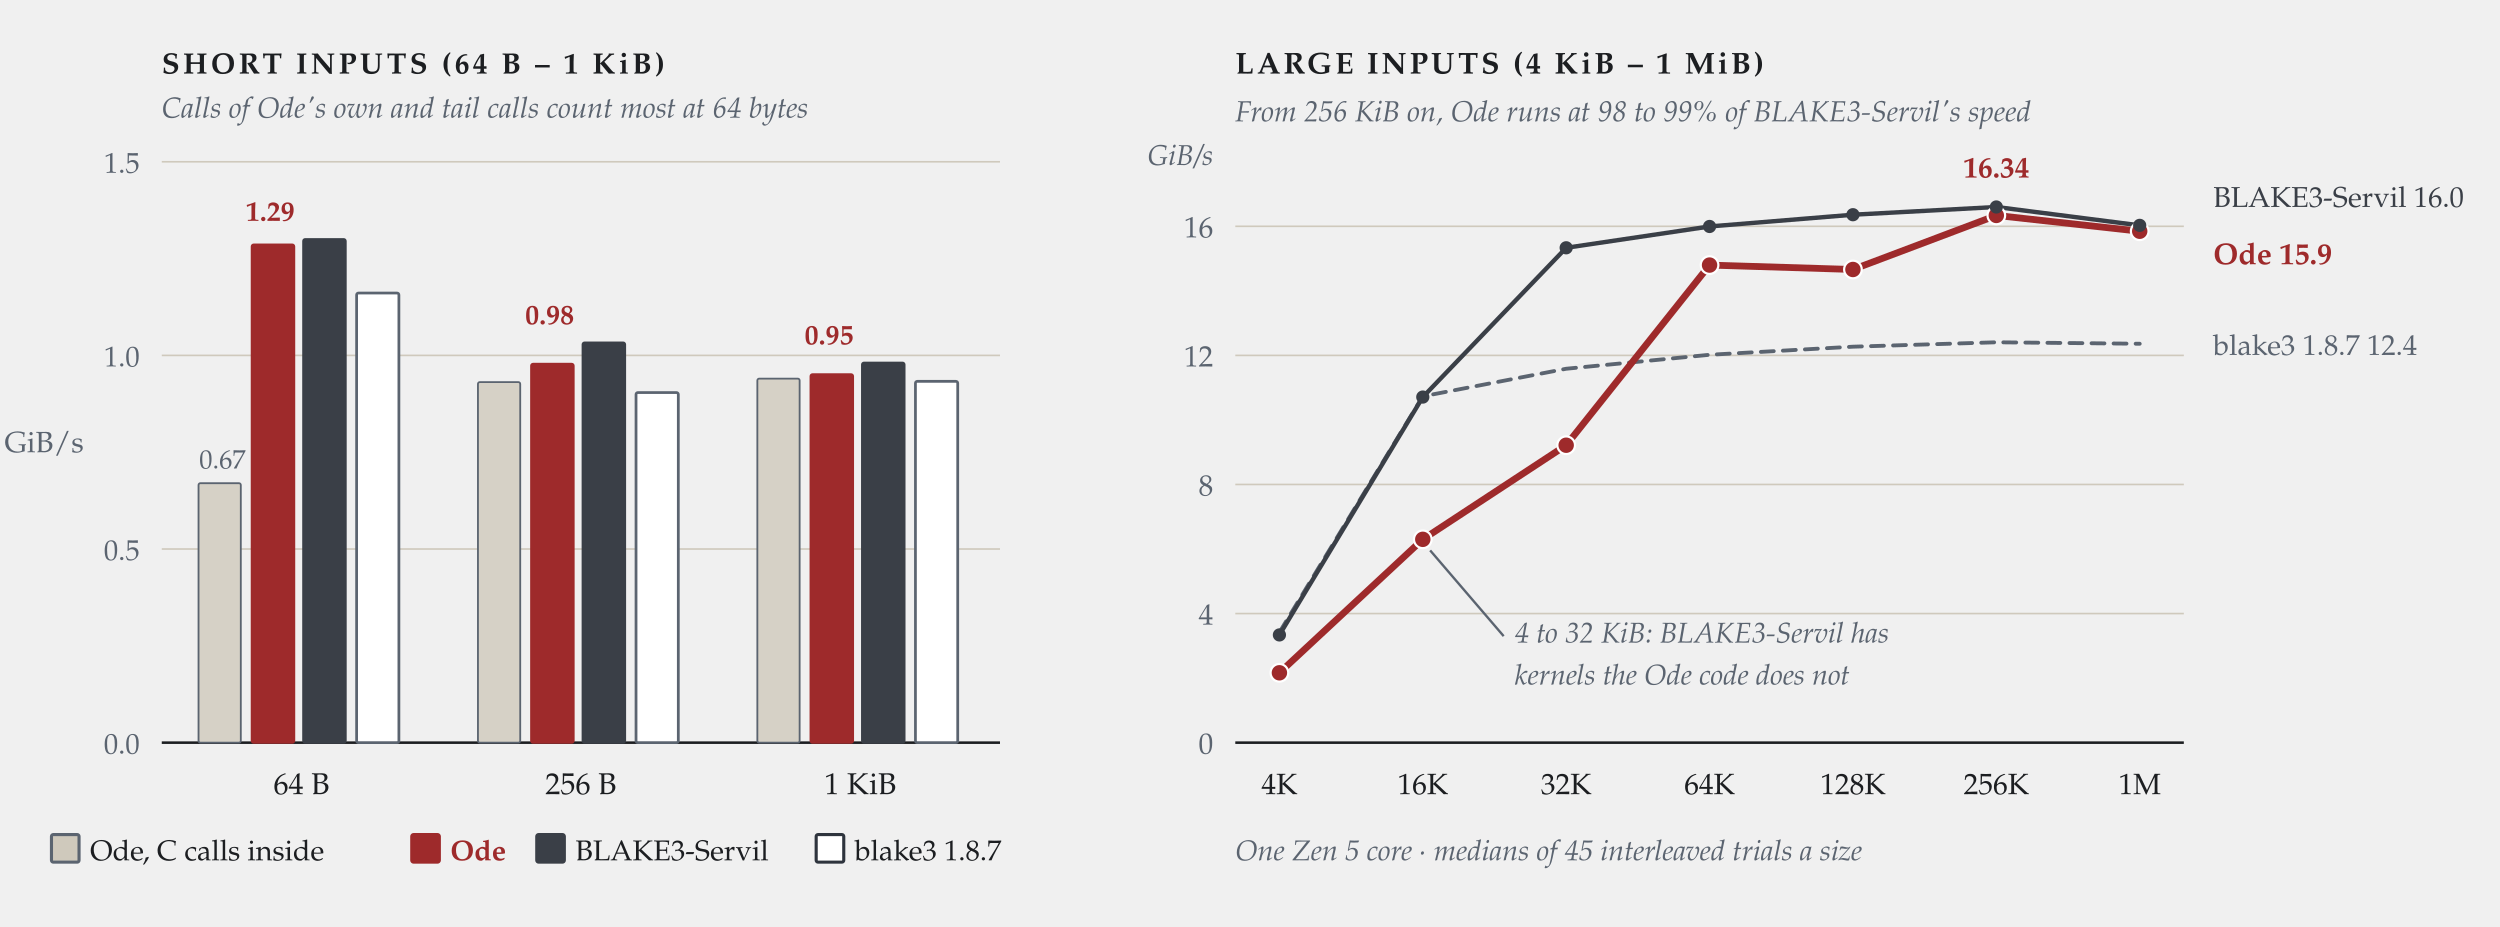
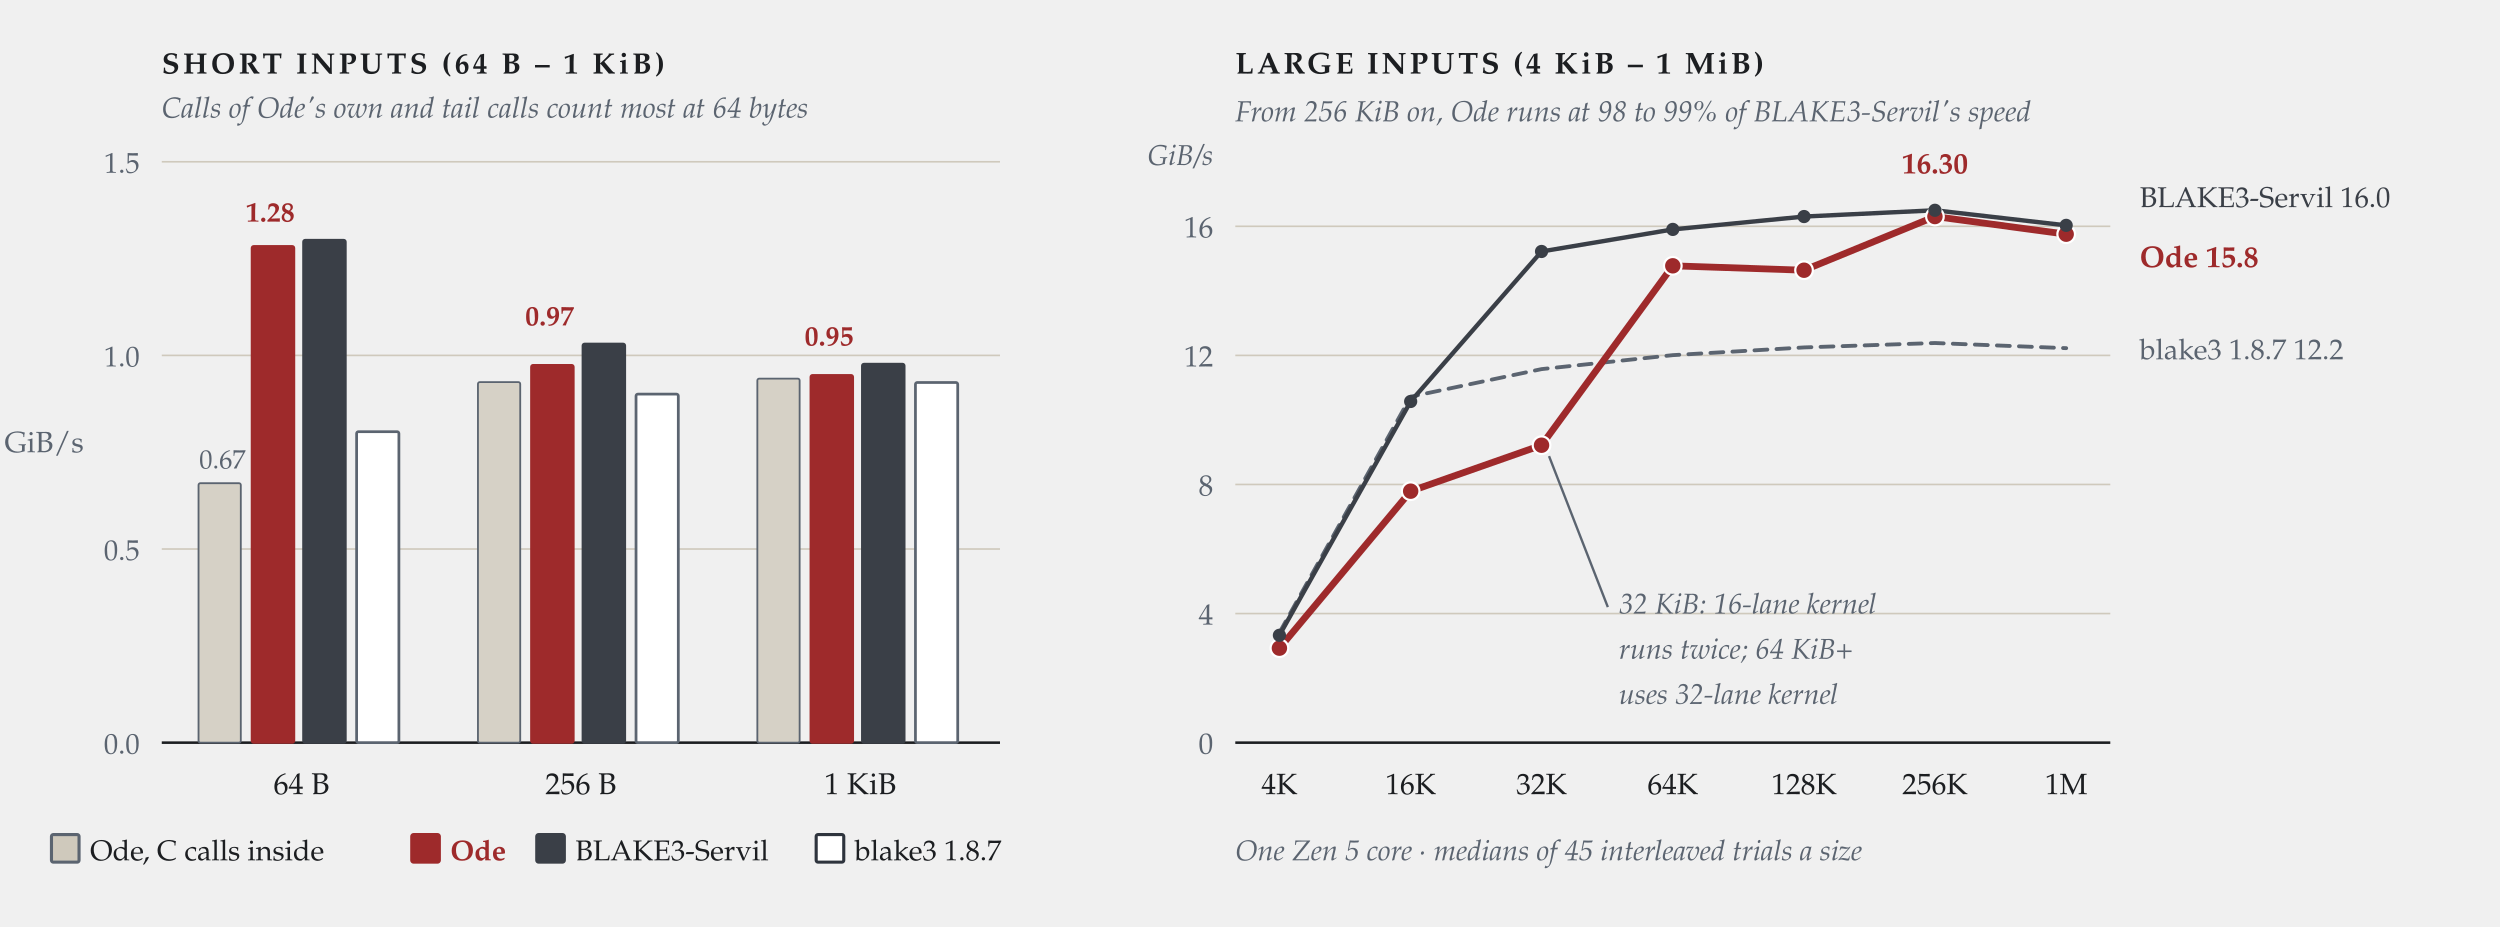
<svg xmlns="http://www.w3.org/2000/svg" viewBox="0 0 680 252" width="680" height="252">
  <defs>
    <marker id="arr-ink" viewBox="0 0 8 8" refX="7" refY="4" markerWidth="6" markerHeight="6" orient="auto">
      <path d="M1,1.3 L7,4 L1,6.7" fill="none" stroke="#1C1E21" stroke-width="1.1" stroke-linecap="round" stroke-linejoin="round" />
    </marker>
    <marker id="arr-slate" viewBox="0 0 8 8" refX="7" refY="4" markerWidth="6" markerHeight="6" orient="auto">
      <path d="M1,1.3 L7,4 L1,6.7" fill="none" stroke="#5B6470" stroke-width="1.1" stroke-linecap="round" stroke-linejoin="round" />
    </marker>
    <marker id="arr-accent" viewBox="0 0 8 8" refX="7" refY="4" markerWidth="6" markerHeight="6" orient="auto">
      <path d="M1,1.3 L7,4 L1,6.7" fill="none" stroke="#9E2A2B" stroke-width="1.15" stroke-linecap="round" stroke-linejoin="round" />
    </marker>
  </defs>
  <text x="44" y="20" text-anchor="start" font-family="Palatino" font-size="8.0" font-weight="bold" font-style="normal" fill="#1C1E21" letter-spacing="0.9">SHORT INPUTS  (64 B – 1 KiB)</text>
  <text x="44" y="32" text-anchor="start" font-family="Palatino" font-size="7.9" font-weight="normal" font-style="italic" fill="#5B6470">Calls of Ode's own and tail calls count most at 64 bytes</text>
  <line x1="44" y1="202.0" x2="272" y2="202.0" stroke="#1C1E21" stroke-width="0.7" />
  <text x="38" y="205.0" text-anchor="end" font-family="Palatino" font-size="7.8" font-weight="normal" font-style="normal" fill="#5B6470">0.0</text>
  <line x1="44" y1="149.333" x2="272" y2="149.333" stroke="#CFC9BC" stroke-width="0.45" />
  <text x="38" y="152.333" text-anchor="end" font-family="Palatino" font-size="7.8" font-weight="normal" font-style="normal" fill="#5B6470">0.5</text>
  <line x1="44" y1="96.667" x2="272" y2="96.667" stroke="#CFC9BC" stroke-width="0.45" />
  <text x="38" y="99.667" text-anchor="end" font-family="Palatino" font-size="7.8" font-weight="normal" font-style="normal" fill="#5B6470">1.0</text>
  <line x1="44" y1="44.0" x2="272" y2="44.0" stroke="#CFC9BC" stroke-width="0.45" />
  <text x="38" y="47.0" text-anchor="end" font-family="Palatino" font-size="7.8" font-weight="normal" font-style="normal" fill="#5B6470">1.5</text>
  <text x="12" y="123.0" text-anchor="middle" font-family="Palatino" font-size="8.0" font-weight="normal" font-style="normal" fill="#5B6470">GiB/s</text>
  <rect x="54" y="131.427" width="11.5" height="70.573" rx="0.5" fill="#D6D1C6" stroke="#5B6470" stroke-width="0.5" />
-   <rect x="68.5" y="66.541" width="11.5" height="135.459" rx="0.5" fill="#9E2A2B" stroke="#9E2A2B" stroke-width="0.6" />
-   <rect x="82.5" y="65.067" width="11.5" height="136.933" rx="0.5" fill="#3A3F47" stroke="#3A3F47" stroke-width="0.6" />
-   <rect x="97" y="79.708" width="11.5" height="122.292" rx="0.5" fill="#FFFFFF" stroke="#5B6470" stroke-width="0.75" />
-   <text x="73.5" y="60.067" text-anchor="middle" font-family="Palatino" font-size="7.6" font-weight="bold" font-style="normal" fill="#9E2A2B">1.29</text>
+   <rect x="68.5" y="66.963" width="11.5" height="135.037" rx="0.5" fill="#9E2A2B" stroke="#9E2A2B" stroke-width="0.6" />
+   <rect x="82.5" y="65.277" width="11.5" height="136.723" rx="0.5" fill="#3A3F47" stroke="#3A3F47" stroke-width="0.6" />
+   <rect x="97" y="117.417" width="11.5" height="84.583" rx="0.5" fill="#FFFFFF" stroke="#5B6470" stroke-width="0.75" />
+   <text x="73.5" y="60.277" text-anchor="middle" font-family="Palatino" font-size="7.6" font-weight="bold" font-style="normal" fill="#9E2A2B">1.28</text>
  <text x="60.5" y="127.427" text-anchor="middle" font-family="Palatino" font-size="7.2" font-weight="normal" font-style="normal" fill="#5B6470">0.67</text>
  <text x="82" y="216" text-anchor="middle" font-family="Palatino" font-size="8.2" font-weight="normal" font-style="normal" fill="#1C1E21">64 B</text>
  <rect x="130" y="103.935" width="11.5" height="98.065" rx="0.5" fill="#D6D1C6" stroke="#5B6470" stroke-width="0.5" />
-   <rect x="144.5" y="98.984" width="11.5" height="103.016" rx="0.5" fill="#9E2A2B" stroke="#9E2A2B" stroke-width="0.6" />
-   <rect x="158.5" y="93.191" width="11.5" height="108.809" rx="0.5" fill="#3A3F47" stroke="#3A3F47" stroke-width="0.6" />
-   <rect x="173" y="106.779" width="11.5" height="95.221" rx="0.5" fill="#FFFFFF" stroke="#5B6470" stroke-width="0.75" />
-   <text x="149.5" y="88.191" text-anchor="middle" font-family="Palatino" font-size="7.6" font-weight="bold" font-style="normal" fill="#9E2A2B">0.98</text>
+   <rect x="144.5" y="99.3" width="11.5" height="102.7" rx="0.5" fill="#9E2A2B" stroke="#9E2A2B" stroke-width="0.6" />
+   <rect x="158.5" y="93.507" width="11.5" height="108.493" rx="0.5" fill="#3A3F47" stroke="#3A3F47" stroke-width="0.6" />
+   <rect x="173" y="107.2" width="11.5" height="94.8" rx="0.5" fill="#FFFFFF" stroke="#5B6470" stroke-width="0.75" />
+   <text x="149.5" y="88.507" text-anchor="middle" font-family="Palatino" font-size="7.6" font-weight="bold" font-style="normal" fill="#9E2A2B">0.97</text>
  <text x="158" y="216" text-anchor="middle" font-family="Palatino" font-size="8.2" font-weight="normal" font-style="normal" fill="#1C1E21">256 B</text>
  <rect x="206" y="102.987" width="11.5" height="99.013" rx="0.5" fill="#D6D1C6" stroke="#5B6470" stroke-width="0.5" />
-   <rect x="220.5" y="101.828" width="11.5" height="100.172" rx="0.5" fill="#9E2A2B" stroke="#9E2A2B" stroke-width="0.6" />
-   <rect x="234.5" y="98.668" width="11.5" height="103.332" rx="0.5" fill="#3A3F47" stroke="#3A3F47" stroke-width="0.6" />
-   <rect x="249" y="103.724" width="11.5" height="98.276" rx="0.5" fill="#FFFFFF" stroke="#5B6470" stroke-width="0.75" />
-   <text x="225.5" y="93.668" text-anchor="middle" font-family="Palatino" font-size="7.6" font-weight="bold" font-style="normal" fill="#9E2A2B">0.95</text>
+   <rect x="220.5" y="102.039" width="11.5" height="99.961" rx="0.5" fill="#9E2A2B" stroke="#9E2A2B" stroke-width="0.6" />
+   <rect x="234.5" y="98.984" width="11.5" height="103.016" rx="0.5" fill="#3A3F47" stroke="#3A3F47" stroke-width="0.6" />
+   <rect x="249" y="104.04" width="11.5" height="97.96" rx="0.5" fill="#FFFFFF" stroke="#5B6470" stroke-width="0.75" />
+   <text x="225.5" y="93.984" text-anchor="middle" font-family="Palatino" font-size="7.6" font-weight="bold" font-style="normal" fill="#9E2A2B">0.95</text>
  <text x="234" y="216" text-anchor="middle" font-family="Palatino" font-size="8.2" font-weight="normal" font-style="normal" fill="#1C1E21">1 KiB</text>
  <rect x="14" y="227" width="7.5" height="7.5" rx="0.5" fill="#CFC9BC" stroke="#5B6470" stroke-width="0.85" />
  <text x="24.5" y="234" text-anchor="start" font-family="Palatino" font-size="7.8" font-weight="normal" font-style="normal" fill="#1C1E21">Ode, C calls inside</text>
  <rect x="112" y="227" width="7.5" height="7.5" rx="0.5" fill="#9E2A2B" stroke="#9E2A2B" stroke-width="0.85" />
  <text x="122.5" y="234" text-anchor="start" font-family="Palatino" font-size="7.8" font-weight="bold" font-style="normal" fill="#9E2A2B">Ode</text>
  <rect x="146" y="227" width="7.5" height="7.5" rx="0.5" fill="#3A3F47" stroke="#3A3F47" stroke-width="0.85" />
  <text x="156.5" y="234" text-anchor="start" font-family="Palatino" font-size="7.8" font-weight="normal" font-style="normal" fill="#1C1E21">BLAKE3-Servil</text>
  <rect x="222" y="227" width="7.5" height="7.5" rx="0.5" fill="#FFFFFF" stroke="#2E343D" stroke-width="0.85" />
  <text x="232.5" y="234" text-anchor="start" font-family="Palatino" font-size="7.8" font-weight="normal" font-style="normal" fill="#1C1E21">blake3 1.8.7</text>
  <text x="336" y="20" text-anchor="start" font-family="Palatino" font-size="8.2" font-weight="bold" font-style="normal" fill="#1C1E21" letter-spacing="0.8">LARGE INPUTS  (4 KiB – 1 MiB)</text>
  <text x="336" y="33" text-anchor="start" font-family="Palatino" font-size="7.9" font-weight="normal" font-style="italic" fill="#5B6470">From 256 KiB on, Ode runs at 98 to 99% of BLAKE3-Servil's speed</text>
-   <line x1="336" y1="202.0" x2="594" y2="202.0" stroke="#1C1E21" stroke-width="0.7" />
+   <line x1="336" y1="202.0" x2="574" y2="202.0" stroke="#1C1E21" stroke-width="0.7" />
  <text x="330" y="205.0" text-anchor="end" font-family="Palatino" font-size="8.0" font-weight="normal" font-style="normal" fill="#5B6470">0</text>
-   <line x1="336" y1="166.889" x2="594" y2="166.889" stroke="#CFC9BC" stroke-width="0.45" />
+   <line x1="336" y1="166.889" x2="574" y2="166.889" stroke="#CFC9BC" stroke-width="0.45" />
  <text x="330" y="169.889" text-anchor="end" font-family="Palatino" font-size="8.0" font-weight="normal" font-style="normal" fill="#5B6470">4</text>
-   <line x1="336" y1="131.778" x2="594" y2="131.778" stroke="#CFC9BC" stroke-width="0.45" />
+   <line x1="336" y1="131.778" x2="574" y2="131.778" stroke="#CFC9BC" stroke-width="0.45" />
  <text x="330" y="134.778" text-anchor="end" font-family="Palatino" font-size="8.0" font-weight="normal" font-style="normal" fill="#5B6470">8</text>
-   <line x1="336" y1="96.667" x2="594" y2="96.667" stroke="#CFC9BC" stroke-width="0.45" />
+   <line x1="336" y1="96.667" x2="574" y2="96.667" stroke="#CFC9BC" stroke-width="0.45" />
  <text x="330" y="99.667" text-anchor="end" font-family="Palatino" font-size="8.0" font-weight="normal" font-style="normal" fill="#5B6470">12</text>
-   <line x1="336" y1="61.556" x2="594" y2="61.556" stroke="#CFC9BC" stroke-width="0.45" />
+   <line x1="336" y1="61.556" x2="574" y2="61.556" stroke="#CFC9BC" stroke-width="0.45" />
  <text x="330" y="64.556" text-anchor="end" font-family="Palatino" font-size="8.0" font-weight="normal" font-style="normal" fill="#5B6470">16</text>
-   <path d="M 348.0 172.0 L 387.0 107.8 L 426.0 100.3 L 465.0 96.5 L 504.0 94.3 L 543.0 93.1 L 582.0 93.5" fill="none" stroke="#5B6470" stroke-width="1.05" stroke-linecap="round" stroke-linejoin="round" stroke-dasharray="3.5,2.5" />
-   <path d="M 348.0 172.7 L 387.0 108.0 L 426.0 67.4 L 465.0 61.6 L 504.0 58.4 L 543.0 56.3 L 582.0 61.3" fill="none" stroke="#3A3F47" stroke-width="1.2" stroke-linecap="round" stroke-linejoin="round" />
-   <path d="M 348.0 183.0 L 387.0 146.7 L 426.0 121.1 L 465.0 72.1 L 504.0 73.3 L 543.0 58.6 L 582.0 62.9" fill="none" stroke="#9E2A2B" stroke-width="1.85" stroke-linecap="round" stroke-linejoin="round" />
-   <circle cx="348.0" cy="183.0" r="2.4" fill="#9E2A2B" stroke="#FFFFFF" stroke-width="0.6" />
-   <circle cx="348.0" cy="172.7" r="1.8" fill="#3A3F47" />
+   <path d="M 348.0 172.1 L 383.7 107.9 L 419.3 100.4 L 455.0 96.6 L 490.7 94.5 L 526.3 93.3 L 562.0 94.7" fill="none" stroke="#5B6470" stroke-width="1.05" stroke-linecap="round" stroke-linejoin="round" stroke-dasharray="3.5,2.5" />
+   <path d="M 348.0 172.8 L 383.7 109.2 L 419.3 68.4 L 455.0 62.4 L 490.7 58.9 L 526.3 57.2 L 562.0 61.3" fill="none" stroke="#3A3F47" stroke-width="1.2" stroke-linecap="round" stroke-linejoin="round" />
+   <path d="M 348.0 176.3 L 383.7 133.6 L 419.3 121.1 L 455.0 72.3 L 490.7 73.5 L 526.3 58.9 L 562.0 63.7" fill="none" stroke="#9E2A2B" stroke-width="1.85" stroke-linecap="round" stroke-linejoin="round" />
+   <circle cx="348.0" cy="176.3" r="2.4" fill="#9E2A2B" stroke="#FFFFFF" stroke-width="0.6" />
+   <circle cx="348.0" cy="172.8" r="1.8" fill="#3A3F47" />
  <text x="348.0" y="216" text-anchor="middle" font-family="Palatino" font-size="8.0" font-weight="normal" font-style="normal" fill="#1C1E21">4K</text>
-   <circle cx="387.0" cy="146.7" r="2.4" fill="#9E2A2B" stroke="#FFFFFF" stroke-width="0.6" />
-   <circle cx="387.0" cy="108.0" r="1.8" fill="#3A3F47" />
-   <text x="387.0" y="216" text-anchor="middle" font-family="Palatino" font-size="8.0" font-weight="normal" font-style="normal" fill="#1C1E21">16K</text>
-   <circle cx="426.0" cy="121.1" r="2.4" fill="#9E2A2B" stroke="#FFFFFF" stroke-width="0.6" />
-   <circle cx="426.0" cy="67.4" r="1.8" fill="#3A3F47" />
-   <text x="426.0" y="216" text-anchor="middle" font-family="Palatino" font-size="8.0" font-weight="normal" font-style="normal" fill="#1C1E21">32K</text>
-   <circle cx="465.0" cy="72.1" r="2.4" fill="#9E2A2B" stroke="#FFFFFF" stroke-width="0.6" />
-   <circle cx="465.0" cy="61.6" r="1.8" fill="#3A3F47" />
-   <text x="465.0" y="216" text-anchor="middle" font-family="Palatino" font-size="8.0" font-weight="normal" font-style="normal" fill="#1C1E21">64K</text>
-   <circle cx="504.0" cy="73.3" r="2.4" fill="#9E2A2B" stroke="#FFFFFF" stroke-width="0.6" />
-   <circle cx="504.0" cy="58.4" r="1.8" fill="#3A3F47" />
-   <text x="504.0" y="216" text-anchor="middle" font-family="Palatino" font-size="8.0" font-weight="normal" font-style="normal" fill="#1C1E21">128K</text>
-   <circle cx="543.0" cy="58.6" r="2.4" fill="#9E2A2B" stroke="#FFFFFF" stroke-width="0.6" />
-   <circle cx="543.0" cy="56.3" r="1.8" fill="#3A3F47" />
-   <text x="543.0" y="216" text-anchor="middle" font-family="Palatino" font-size="8.0" font-weight="normal" font-style="normal" fill="#1C1E21">256K</text>
-   <circle cx="582.0" cy="62.9" r="2.4" fill="#9E2A2B" stroke="#FFFFFF" stroke-width="0.6" />
-   <circle cx="582.0" cy="61.3" r="1.8" fill="#3A3F47" />
-   <text x="582.0" y="216" text-anchor="middle" font-family="Palatino" font-size="8.0" font-weight="normal" font-style="normal" fill="#1C1E21">1M</text>
-   <text x="602" y="56.275" text-anchor="start" font-family="Palatino" font-size="7.8" font-weight="normal" font-style="normal" fill="#3A3F47">BLAKE3-Servil 16.0</text>
-   <text x="602" y="71.863" text-anchor="start" font-family="Palatino" font-size="8.2" font-weight="bold" font-style="normal" fill="#9E2A2B">Ode  15.9</text>
-   <text x="602" y="96.542" text-anchor="start" font-family="Palatino" font-size="7.8" font-weight="normal" font-style="normal" fill="#5B6470">blake3 1.8.7  12.4</text>
-   <line x1="389.0" y1="149.709" x2="409.0" y2="173.033" stroke="#5B6470" stroke-width="0.65" />
-   <text x="412.0" y="174.789" text-anchor="start" font-family="Palatino" font-size="7.8" font-weight="normal" font-style="italic" fill="#5B6470">4 to 32 KiB: BLAKE3-Servil has</text>
-   <text x="412.0" y="186.2" text-anchor="start" font-family="Palatino" font-size="7.8" font-weight="normal" font-style="italic" fill="#5B6470">kernels the Ode code does not</text>
-   <text x="543.0" y="48.28" text-anchor="middle" font-family="Palatino" font-size="8.0" font-weight="bold" font-style="normal" fill="#9E2A2B">16.34</text>
+   <circle cx="383.7" cy="133.6" r="2.4" fill="#9E2A2B" stroke="#FFFFFF" stroke-width="0.6" />
+   <circle cx="383.7" cy="109.2" r="1.8" fill="#3A3F47" />
+   <text x="383.7" y="216" text-anchor="middle" font-family="Palatino" font-size="8.0" font-weight="normal" font-style="normal" fill="#1C1E21">16K</text>
+   <circle cx="419.3" cy="121.1" r="2.4" fill="#9E2A2B" stroke="#FFFFFF" stroke-width="0.6" />
+   <circle cx="419.3" cy="68.4" r="1.8" fill="#3A3F47" />
+   <text x="419.3" y="216" text-anchor="middle" font-family="Palatino" font-size="8.0" font-weight="normal" font-style="normal" fill="#1C1E21">32K</text>
+   <circle cx="455.0" cy="72.3" r="2.4" fill="#9E2A2B" stroke="#FFFFFF" stroke-width="0.6" />
+   <circle cx="455.0" cy="62.4" r="1.8" fill="#3A3F47" />
+   <text x="455.0" y="216" text-anchor="middle" font-family="Palatino" font-size="8.0" font-weight="normal" font-style="normal" fill="#1C1E21">64K</text>
+   <circle cx="490.7" cy="73.5" r="2.4" fill="#9E2A2B" stroke="#FFFFFF" stroke-width="0.6" />
+   <circle cx="490.7" cy="58.9" r="1.8" fill="#3A3F47" />
+   <text x="490.7" y="216" text-anchor="middle" font-family="Palatino" font-size="8.0" font-weight="normal" font-style="normal" fill="#1C1E21">128K</text>
+   <circle cx="526.3" cy="58.9" r="2.4" fill="#9E2A2B" stroke="#FFFFFF" stroke-width="0.6" />
+   <circle cx="526.3" cy="57.2" r="1.8" fill="#3A3F47" />
+   <text x="526.3" y="216" text-anchor="middle" font-family="Palatino" font-size="8.0" font-weight="normal" font-style="normal" fill="#1C1E21">256K</text>
+   <circle cx="562.0" cy="63.7" r="2.4" fill="#9E2A2B" stroke="#FFFFFF" stroke-width="0.6" />
+   <circle cx="562.0" cy="61.3" r="1.8" fill="#3A3F47" />
+   <text x="562.0" y="216" text-anchor="middle" font-family="Palatino" font-size="8.0" font-weight="normal" font-style="normal" fill="#1C1E21">1M</text>
+   <text x="582" y="56.327" text-anchor="start" font-family="Palatino" font-size="7.8" font-weight="normal" font-style="normal" fill="#3A3F47">BLAKE3-Servil 16.0</text>
+   <text x="582" y="72.653" text-anchor="start" font-family="Palatino" font-size="8.2" font-weight="bold" font-style="normal" fill="#9E2A2B">Ode  15.8</text>
+   <text x="582" y="97.727" text-anchor="start" font-family="Palatino" font-size="7.8" font-weight="normal" font-style="normal" fill="#5B6470">blake3 1.8.7  12.2</text>
+   <line x1="421.333" y1="124.06" x2="437.333" y2="165.133" stroke="#5B6470" stroke-width="0.65" />
+   <text x="440.333" y="166.889" text-anchor="start" font-family="Palatino" font-size="7.8" font-weight="normal" font-style="italic" fill="#5B6470">32 KiB: 16-lane kernel</text>
+   <text x="440.333" y="179.178" text-anchor="start" font-family="Palatino" font-size="7.8" font-weight="normal" font-style="italic" fill="#5B6470">runs twice; 64 KiB+</text>
+   <text x="440.333" y="191.467" text-anchor="start" font-family="Palatino" font-size="7.8" font-weight="normal" font-style="italic" fill="#5B6470">uses 32-lane kernel</text>
+   <text x="526.3" y="47.167" text-anchor="middle" font-family="Palatino" font-size="8.0" font-weight="bold" font-style="normal" fill="#9E2A2B">16.30</text>
  <text x="330" y="44.878" text-anchor="end" font-family="Palatino" font-size="7.8" font-weight="normal" font-style="italic" fill="#5B6470">GiB/s</text>
  <text x="336" y="234" text-anchor="start" font-family="Palatino" font-size="7.8" font-weight="normal" font-style="italic" fill="#5B6470">One Zen 5 core · medians of 45 interleaved trials a size</text>
</svg>
